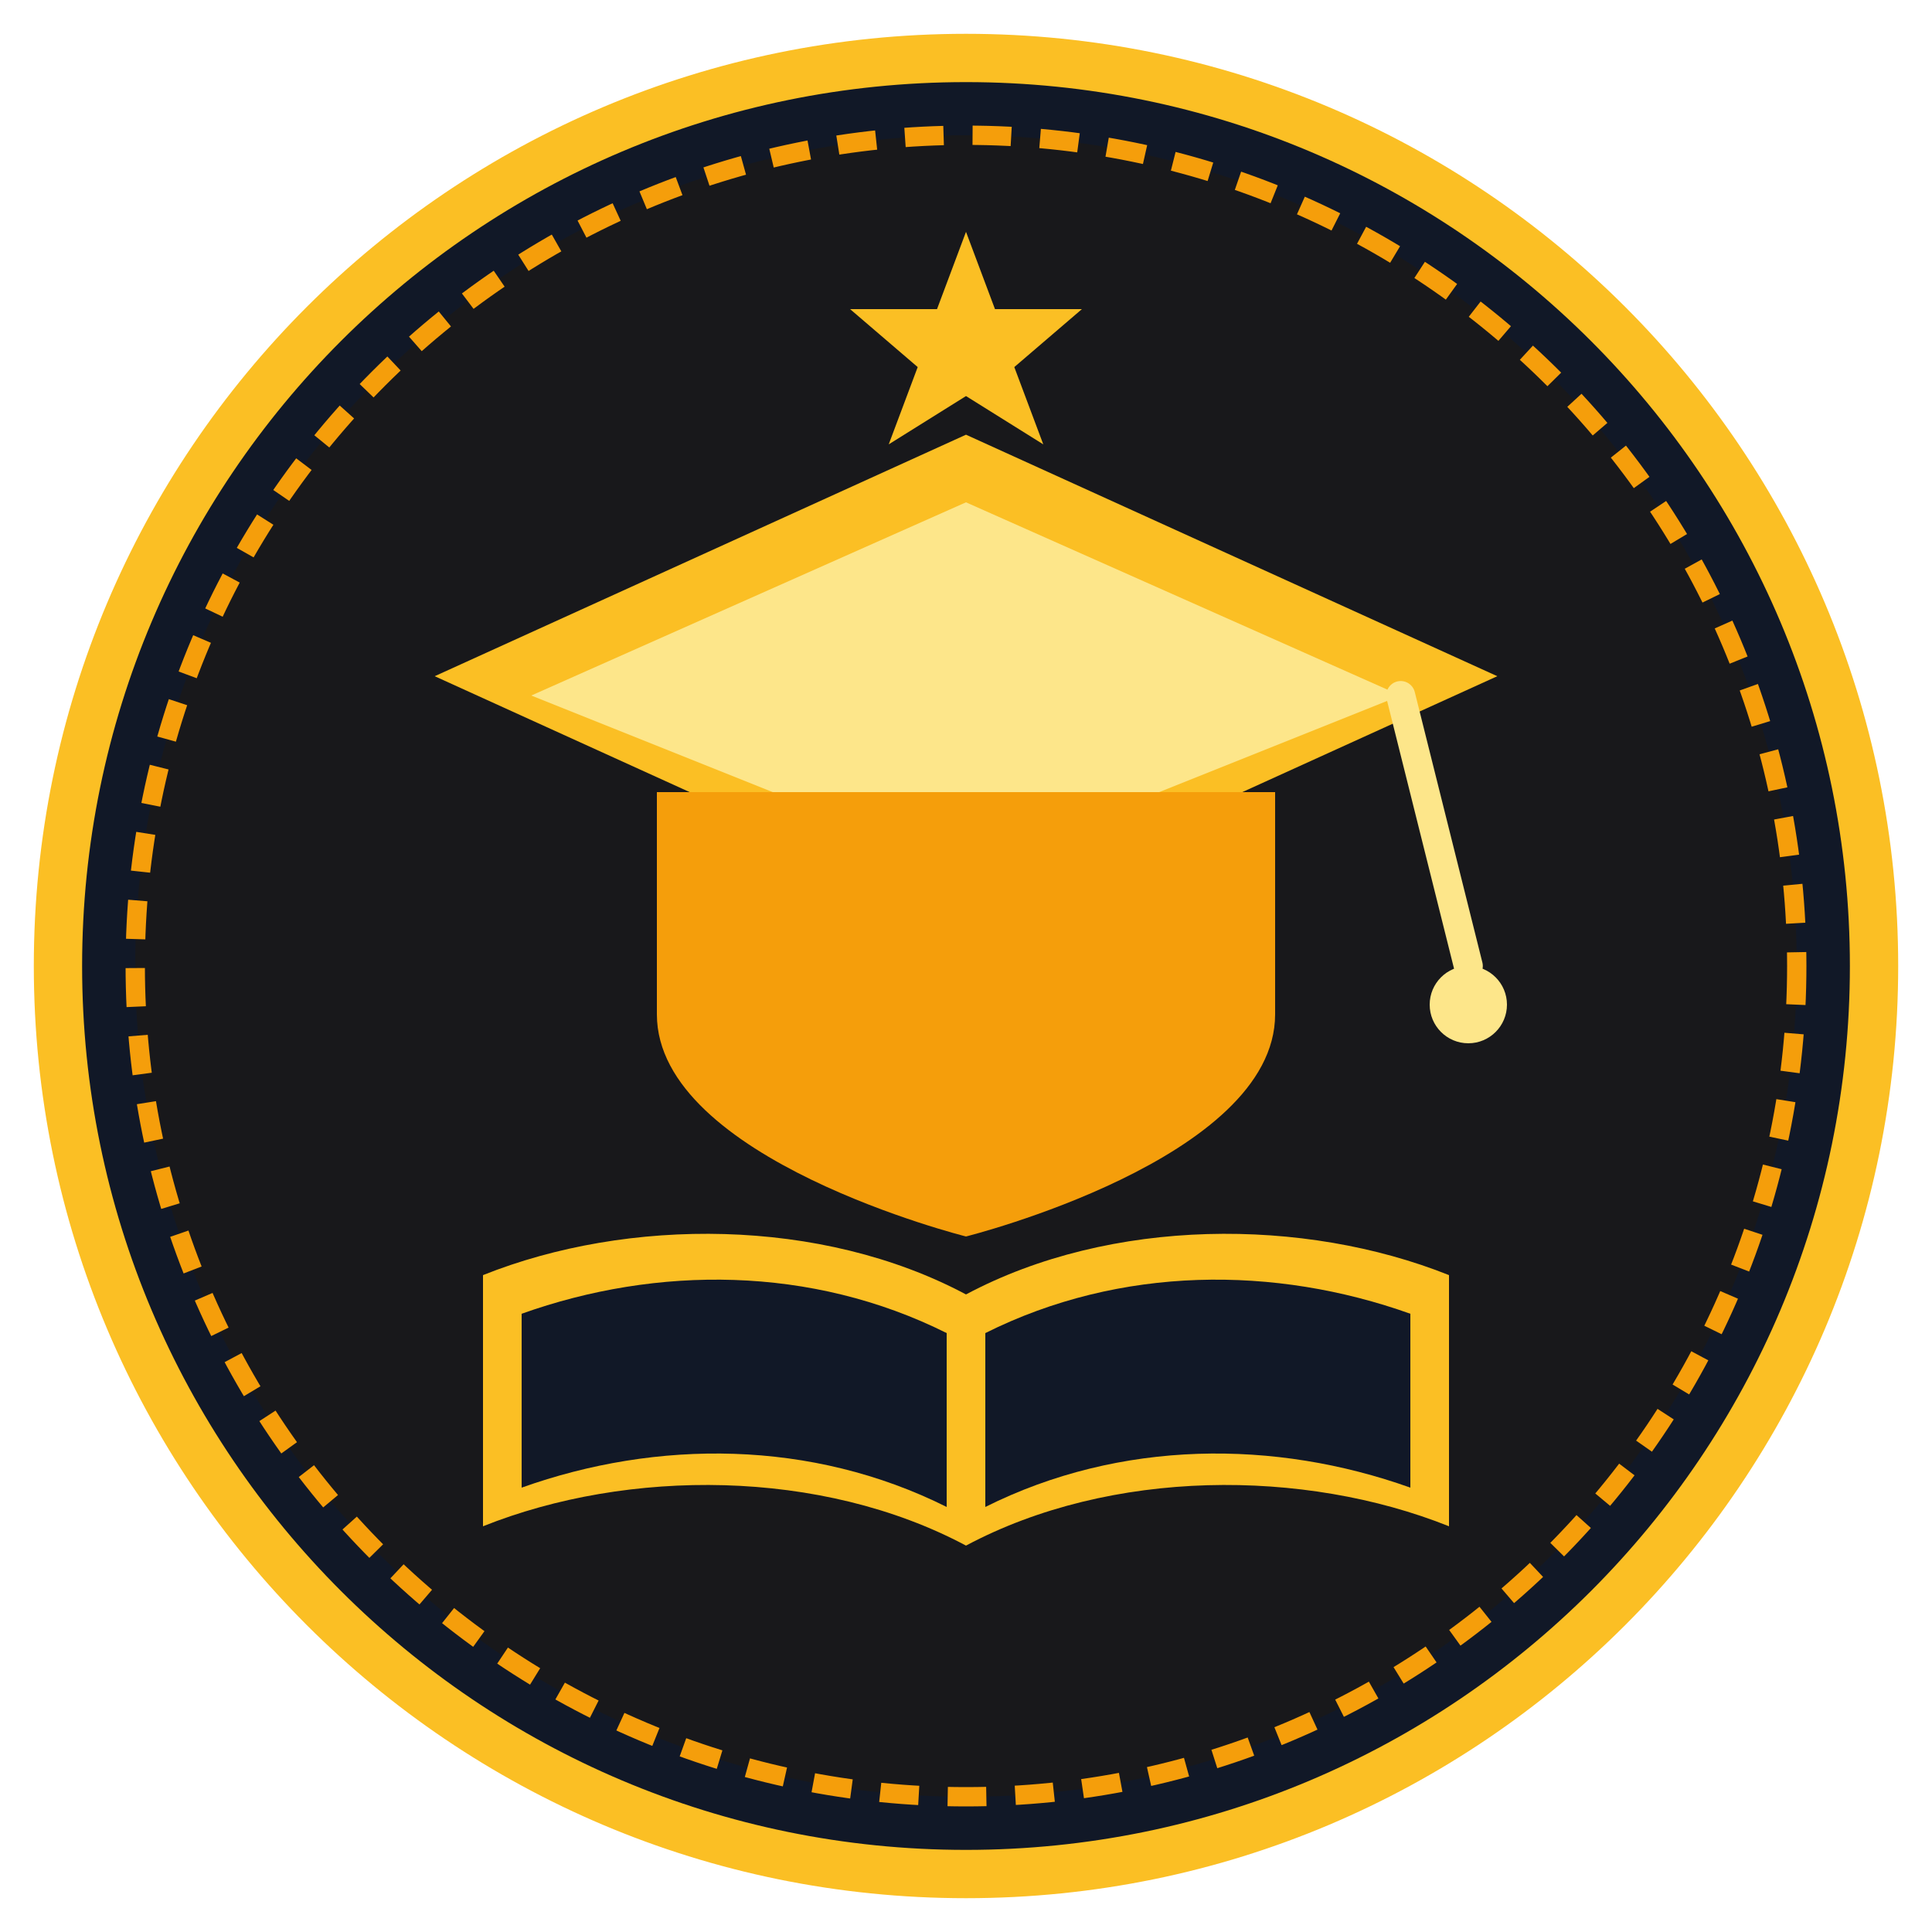
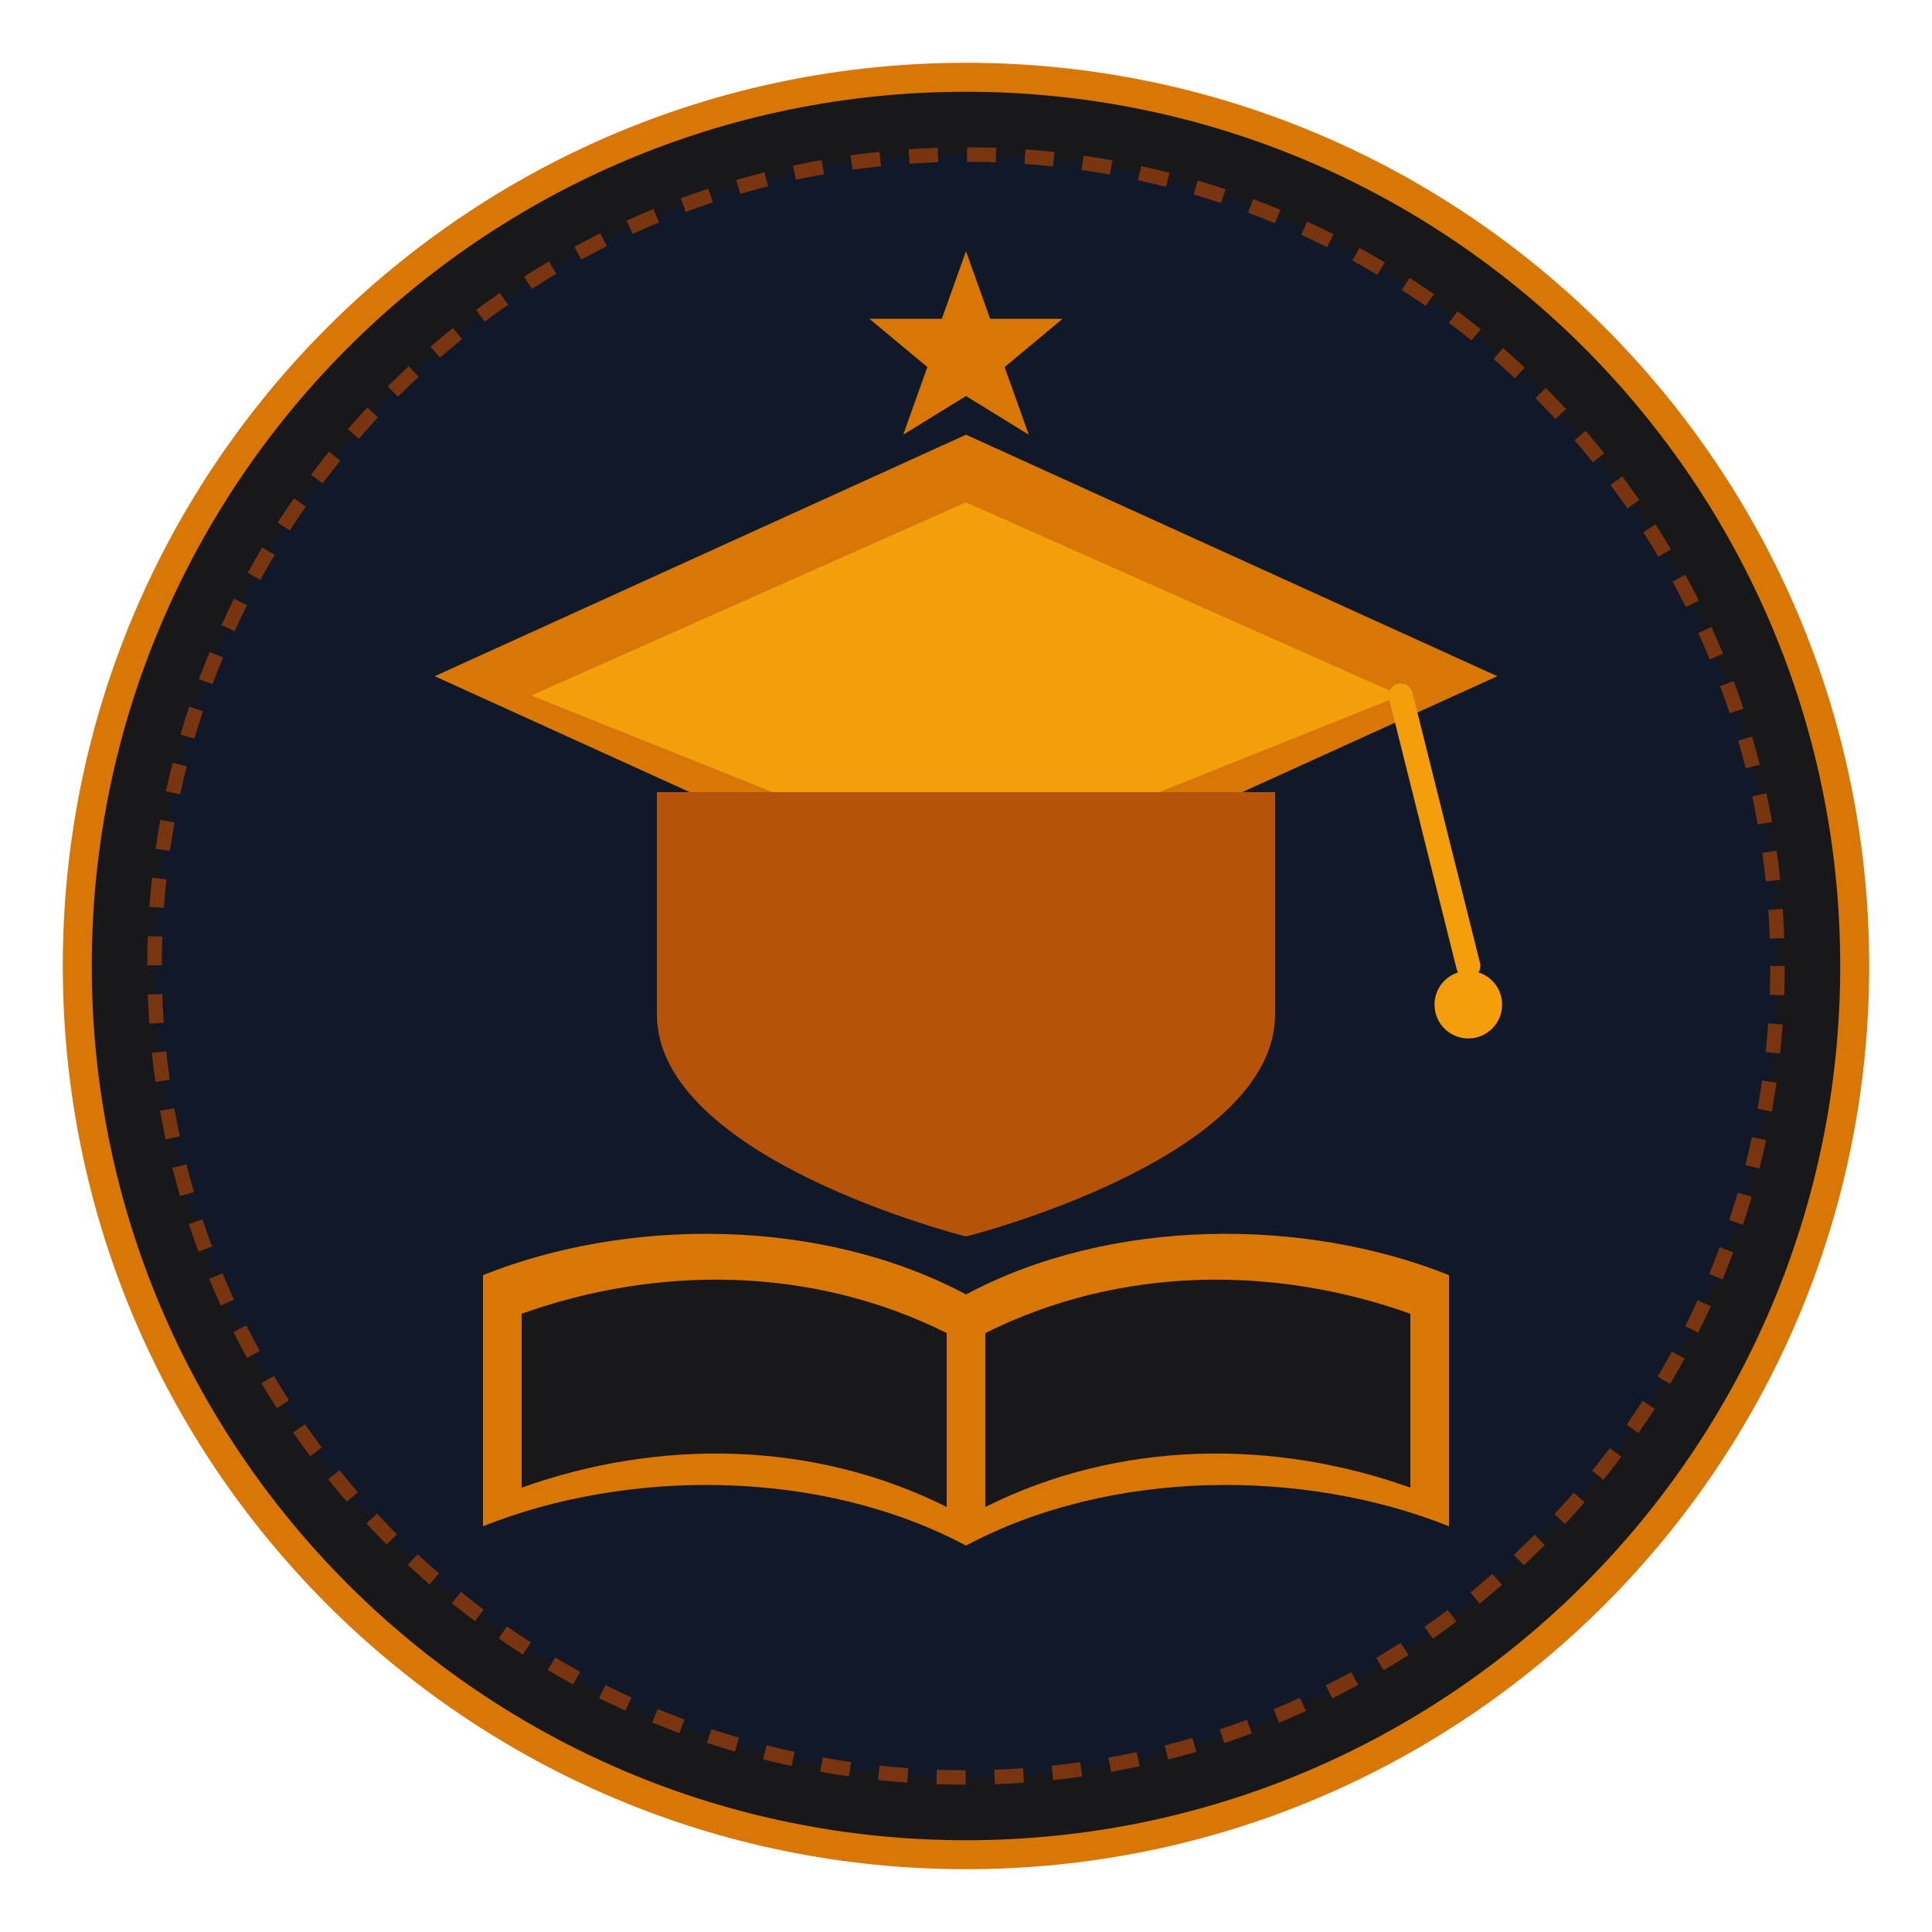
<svg xmlns="http://www.w3.org/2000/svg" viewBox="0 0 200 200" fill="none" class="w-full h-full">
-   <circle cx="100" cy="100" r="94" fill="#111827" stroke="#FBBF24" stroke-width="5" />
-   <circle cx="100" cy="100" r="86" fill="#18181B" stroke="#F59E0B" stroke-width="2" stroke-dasharray="4 3" />
-   <polygon points="100,45 155,70 100,95 45,70" fill="#FBBF24" />
-   <polygon points="100,52 145,72 100,90 55,72" fill="#FDE68A" />
-   <path d="M68,82 L68,105 C68,120 100,128 100,128 C100,128 132,120 132,105 L132,82" fill="#F59E0B" />
-   <path d="M145,72 L152,100" stroke="#FDE68A" stroke-width="3" stroke-linecap="round" />
-   <circle cx="152" cy="104" r="4" fill="#FDE68A" />
-   <path d="M50,132 C65,126 85,126 100,134 C115,126 135,126 150,132 L150,158 C135,152 115,152 100,160 C85,152 65,152 50,158 Z" fill="#FBBF24" />
-   <path d="M54,136 C68,131 84,131 98,138 L98,156 C84,149 68,149 54,154 Z" fill="#111827" />
-   <path d="M102,138 C116,131 132,131 146,136 L146,154 C132,149 116,149 102,156 Z" fill="#111827" />
-   <path d="M100,24 L103,32 L112,32 L105,38 L108,46 L100,41 L92,46 L95,38 L88,32 L97,32 Z" fill="#FBBF24" />
+   <circle cx="100" cy="100" r="92" fill="#18181B" stroke="#D97706" stroke-width="3" />
+   <circle cx="100" cy="100" r="84" fill="#111827" stroke="#78350F" stroke-width="1.5" stroke-dasharray="3 3" />
+   <polygon points="100,45 155,70 100,95 45,70" fill="#D97706" />
+   <polygon points="100,52 145,72 100,90 55,72" fill="#F59E0B" />
+   <path d="M68,82 L68,105 C68,120 100,128 100,128 C100,128 132,120 132,105 L132,82" fill="#B45309" />
+   <path d="M145,72 L152,100" stroke="#F59E0B" stroke-width="2.5" stroke-linecap="round" />
+   <circle cx="152" cy="104" r="3.5" fill="#F59E0B" />
+   <path d="M50,132 C65,126 85,126 100,134 C115,126 135,126 150,132 L150,158 C135,152 115,152 100,160 C85,152 65,152 50,158 Z" fill="#D97706" />
+   <path d="M54,136 C68,131 84,131 98,138 L98,156 C84,149 68,149 54,154 Z" fill="#18181B" />
+   <path d="M102,138 C116,131 132,131 146,136 L146,154 C132,149 116,149 102,156 Z" fill="#18181B" />
+   <path d="M100,26 L102.5,33 L110,33 L104,38 L106.5,45 L100,41 L93.5,45 L96,38 L90,33 L97.5,33 Z" fill="#D97706" />
</svg>
